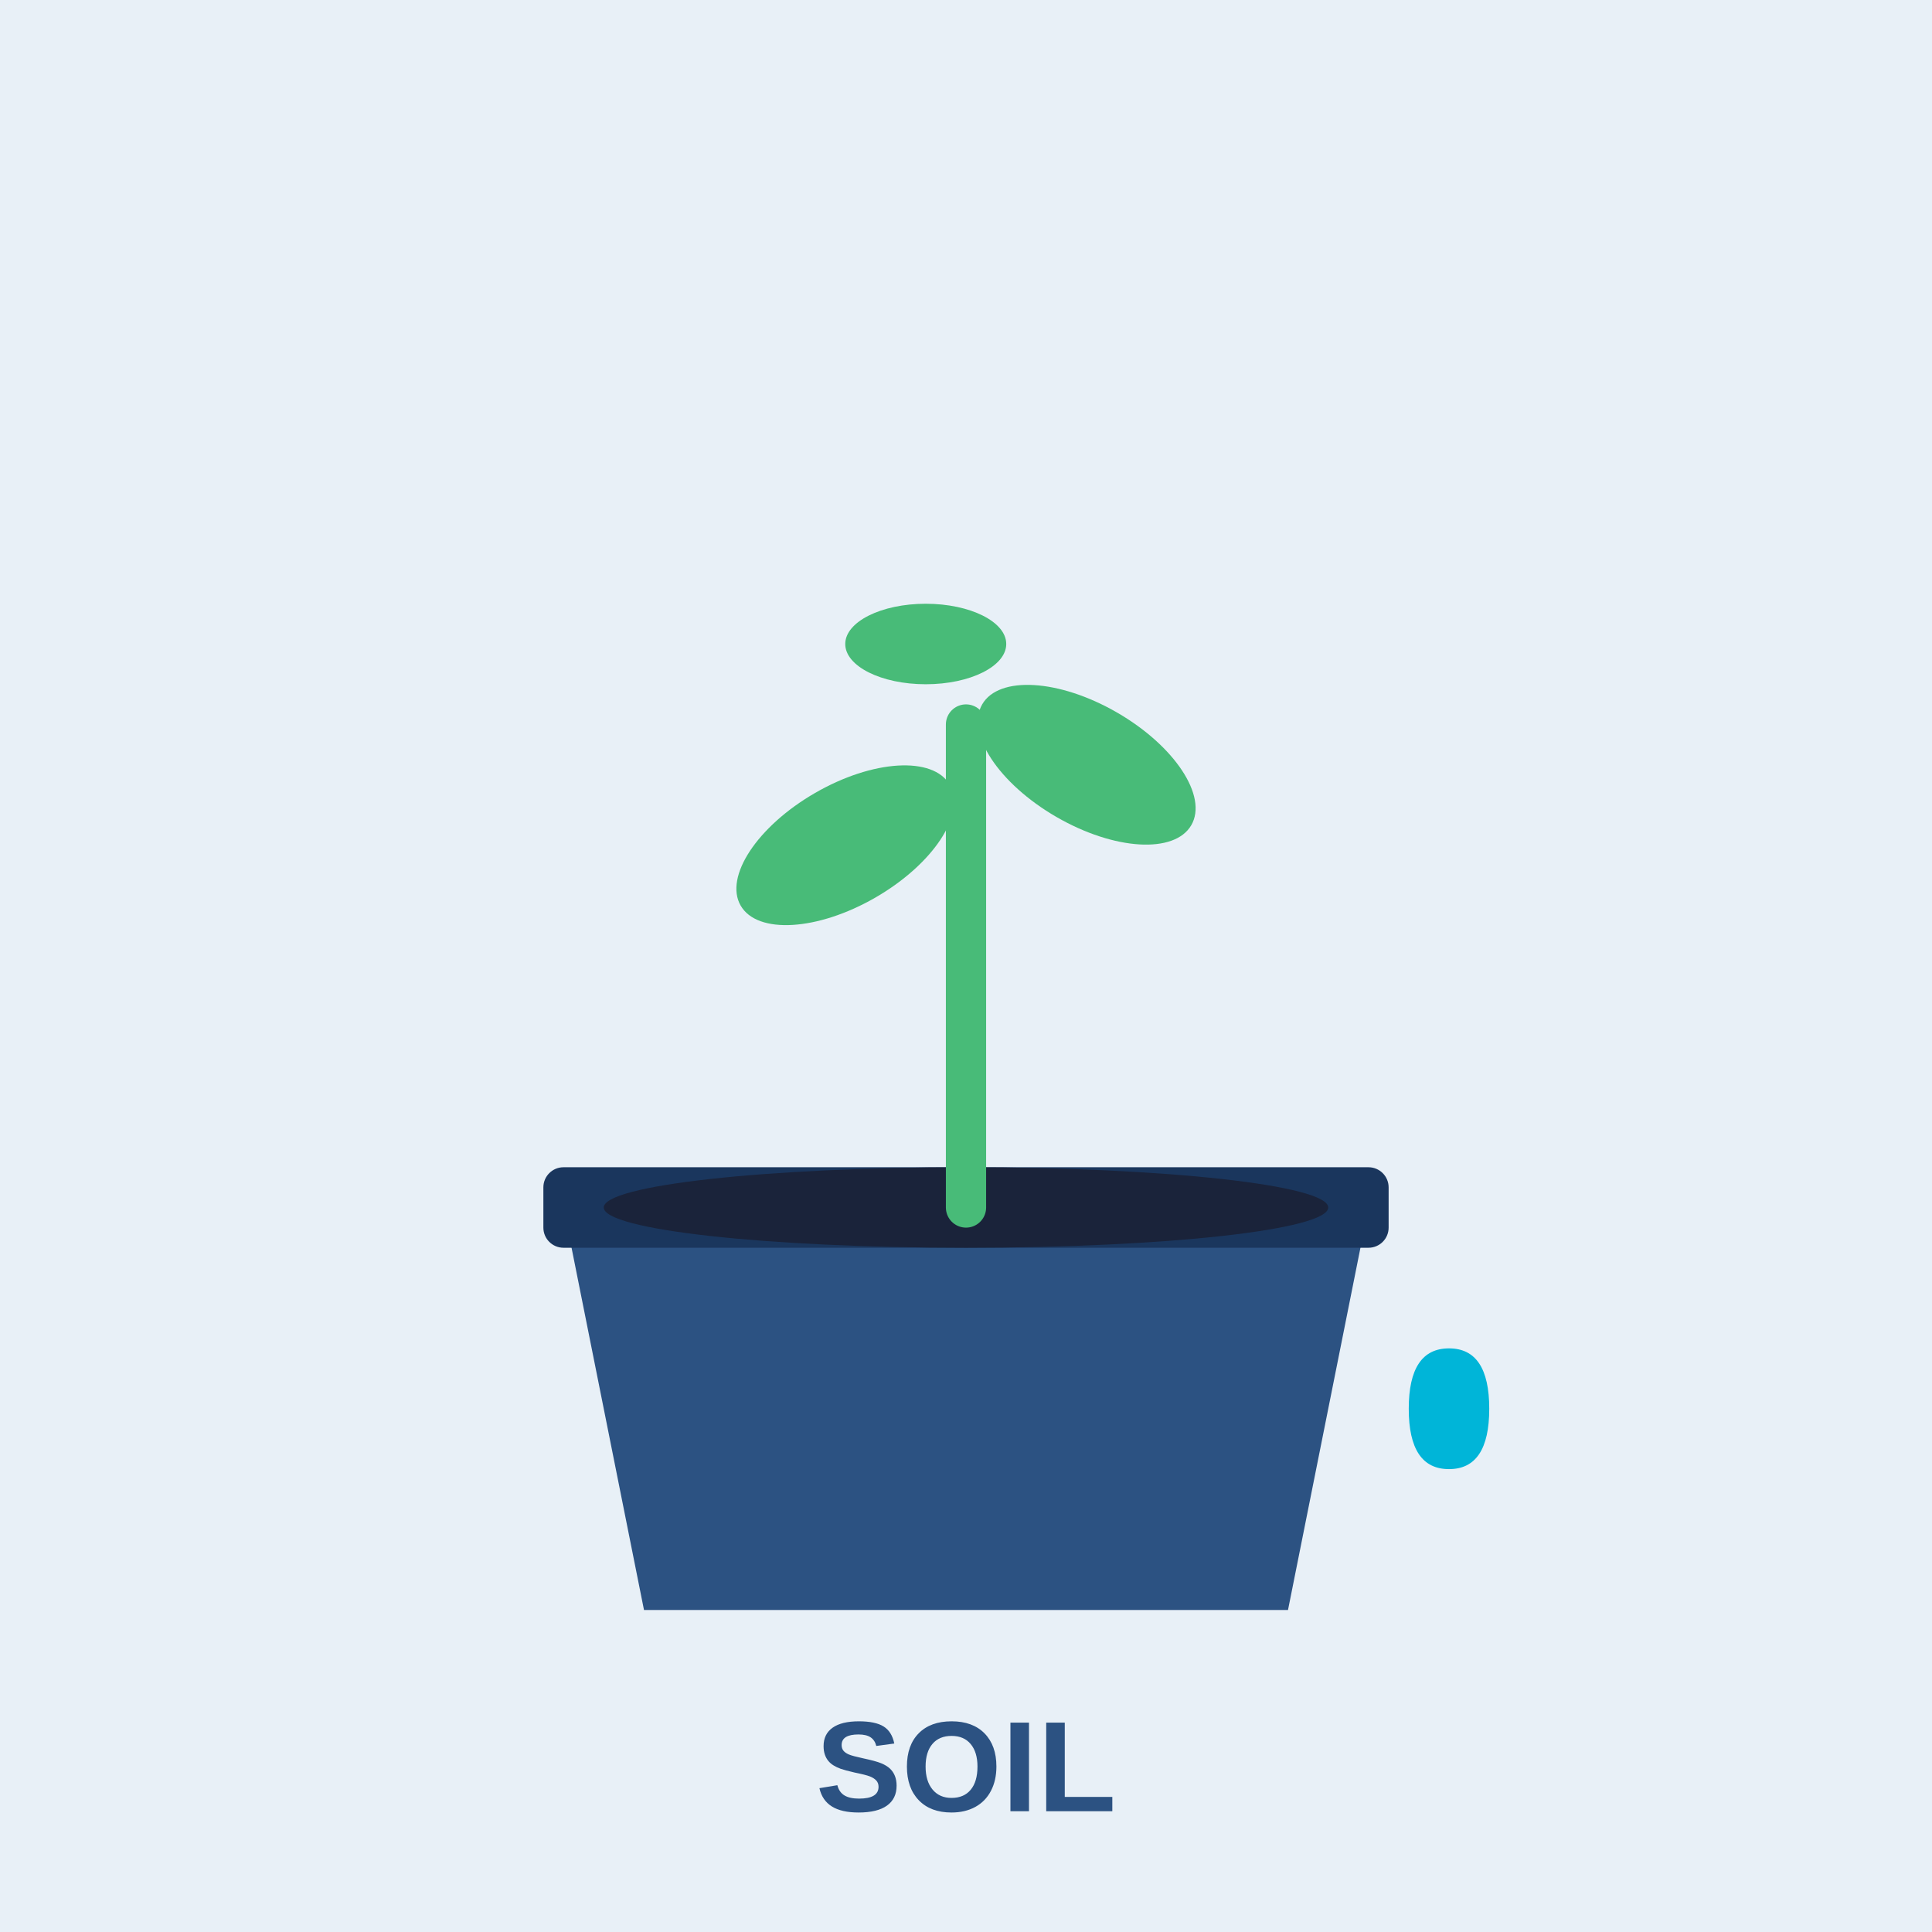
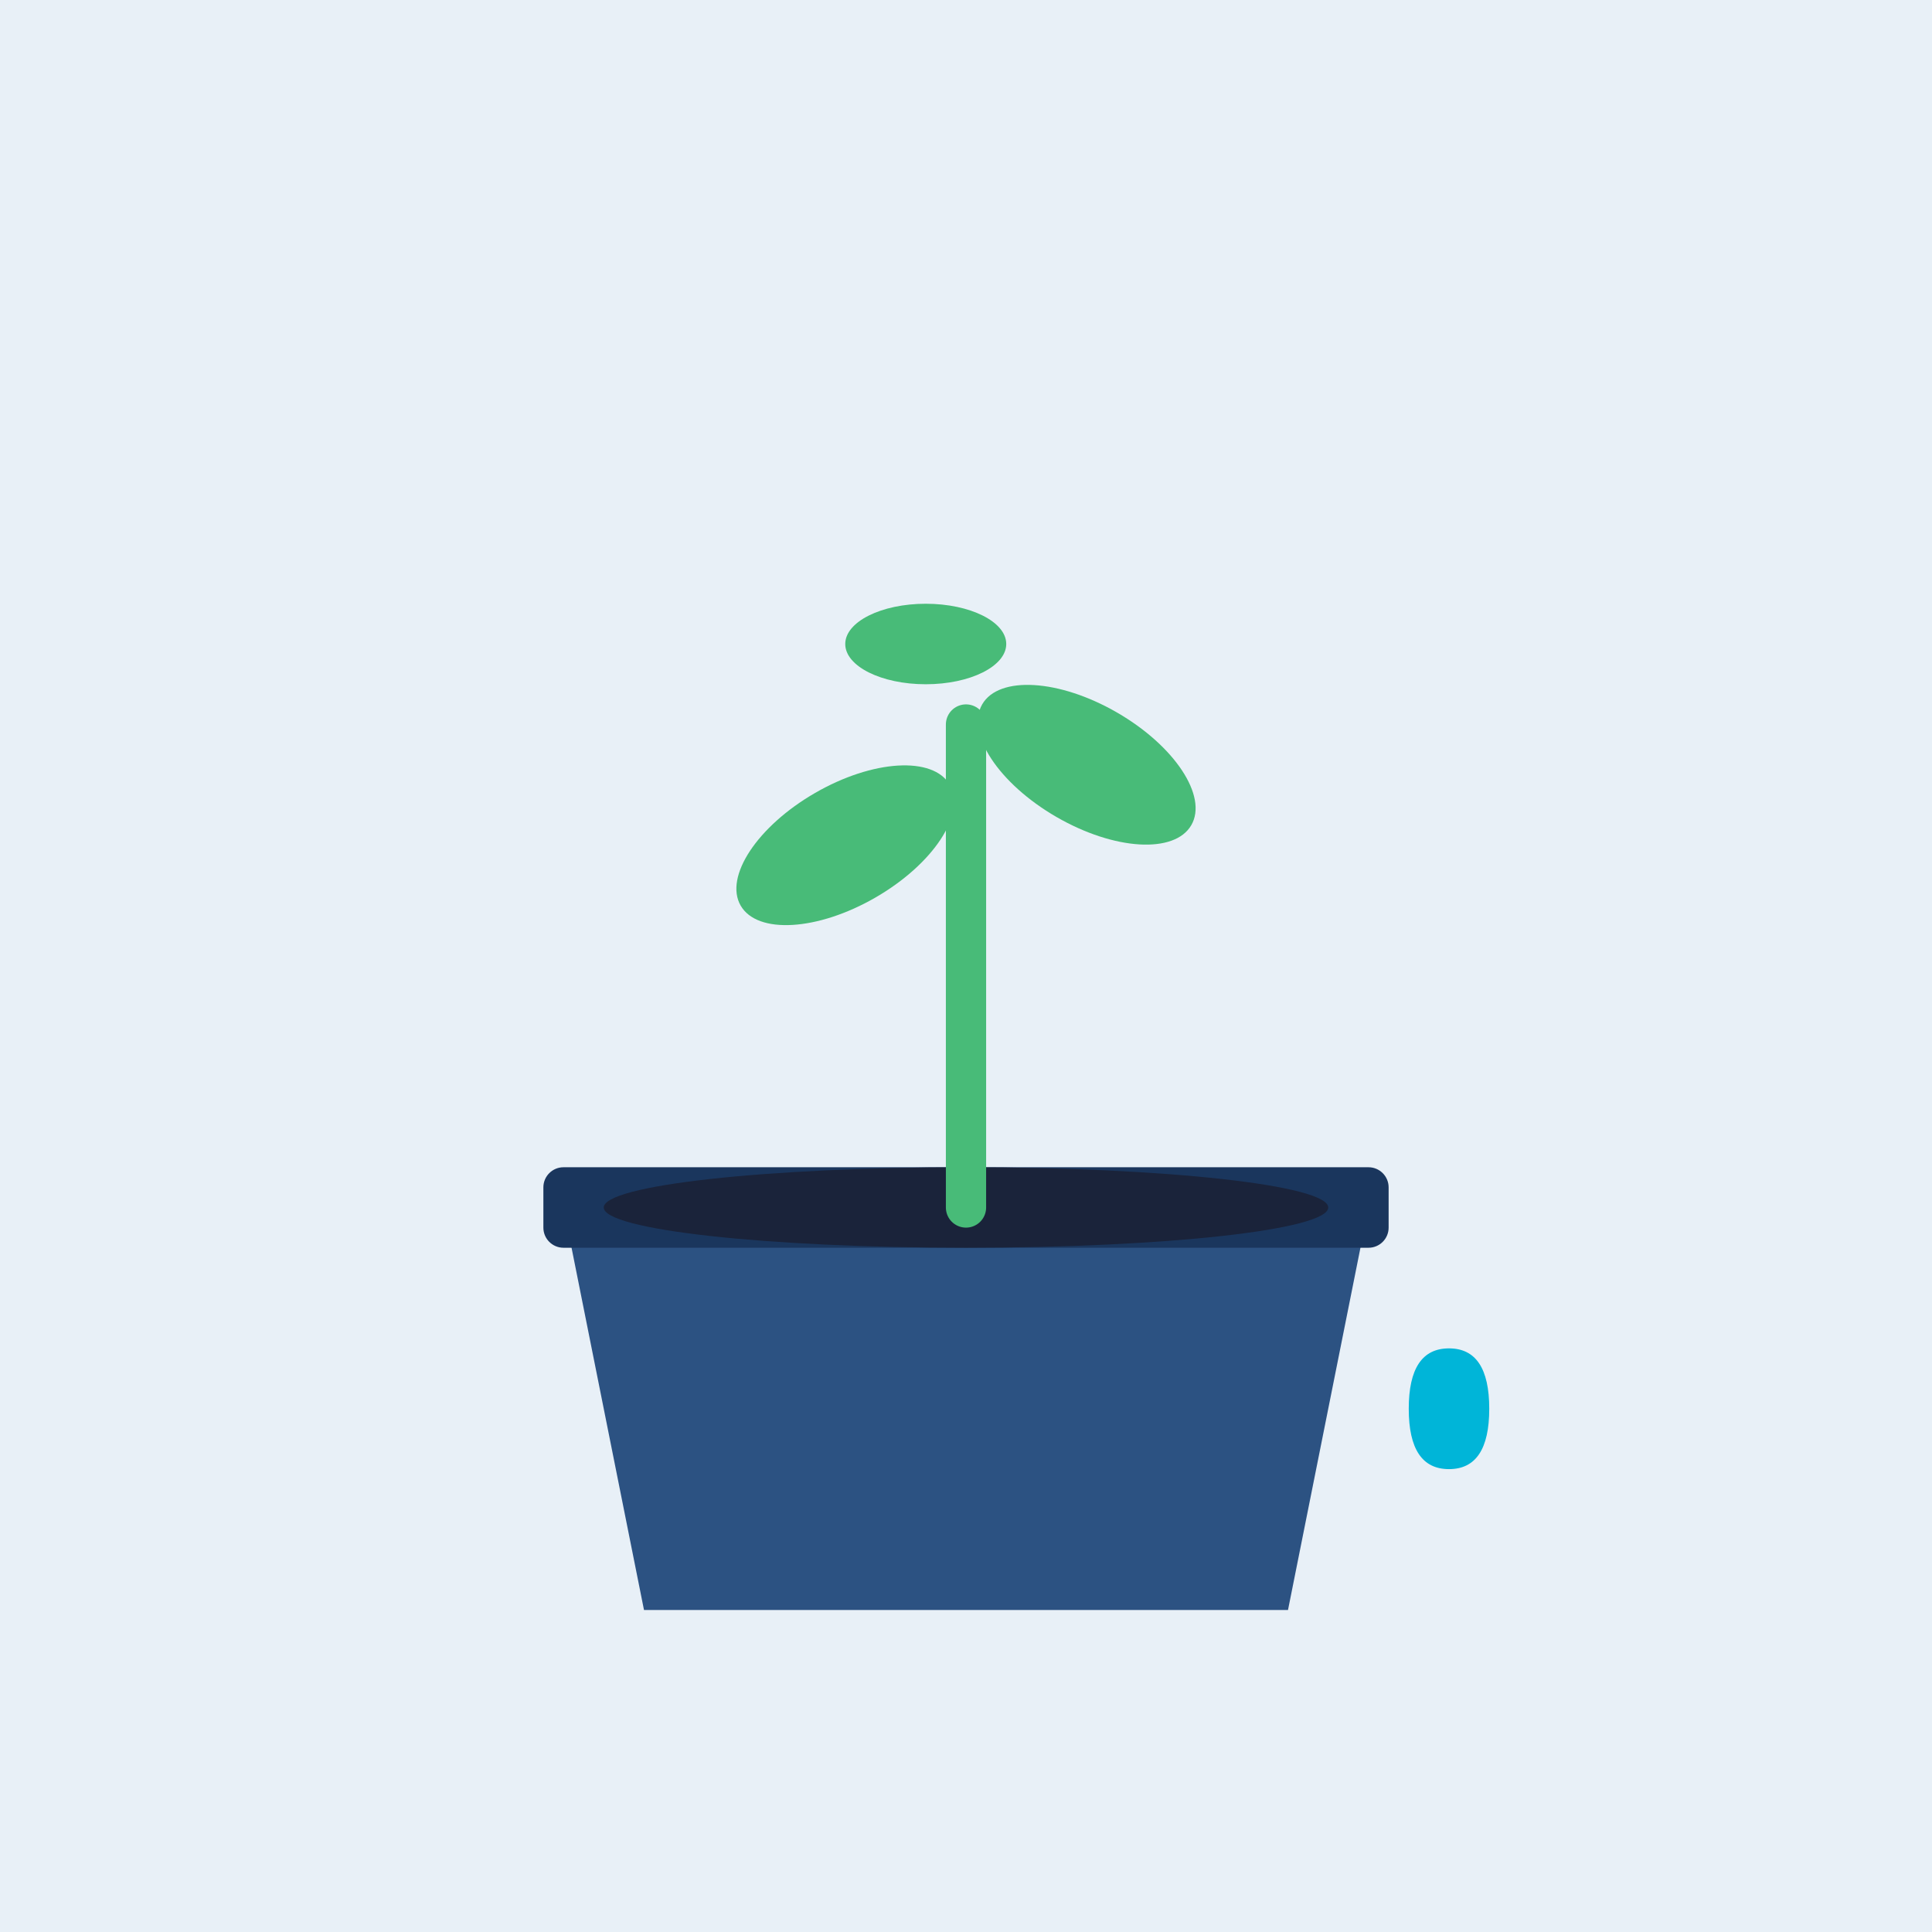
<svg xmlns="http://www.w3.org/2000/svg" viewBox="0 0 960 960" fill="none">
  <rect x="0" y="0" width="960" height="960" fill="#E8F0F7" />
  <path d="M 280 600 L 320 800 L 640 800 L 680 600 Z" fill="#2C5282" />
  <rect x="270" y="580" width="420" height="40" rx="10" fill="#1A365D" />
  <ellipse cx="480" cy="600" rx="180" ry="20" fill="#1A233A" />
  <path d="M 480 600 L 480 360" stroke="#48BB78" stroke-width="20" stroke-linecap="round" />
  <ellipse cx="420" cy="420" rx="60" ry="30" fill="#48BB78" transform="rotate(-30 420 420)" />
  <ellipse cx="540" cy="380" rx="60" ry="30" fill="#48BB78" transform="rotate(30 540 380)" />
  <ellipse cx="460" cy="320" rx="40" ry="20" fill="#48BB78" />
  <path d="M 700 700 Q 700 670 720 670 Q 740 670 740 700 Q 740 730 720 730 Q 700 730 700 700 Z" fill="#00B5D8" />
-   <text x="480" y="900" font-family="Arial, sans-serif" font-size="64" fill="#2C5282" text-anchor="middle" font-weight="bold">SOIL</text>
</svg>
